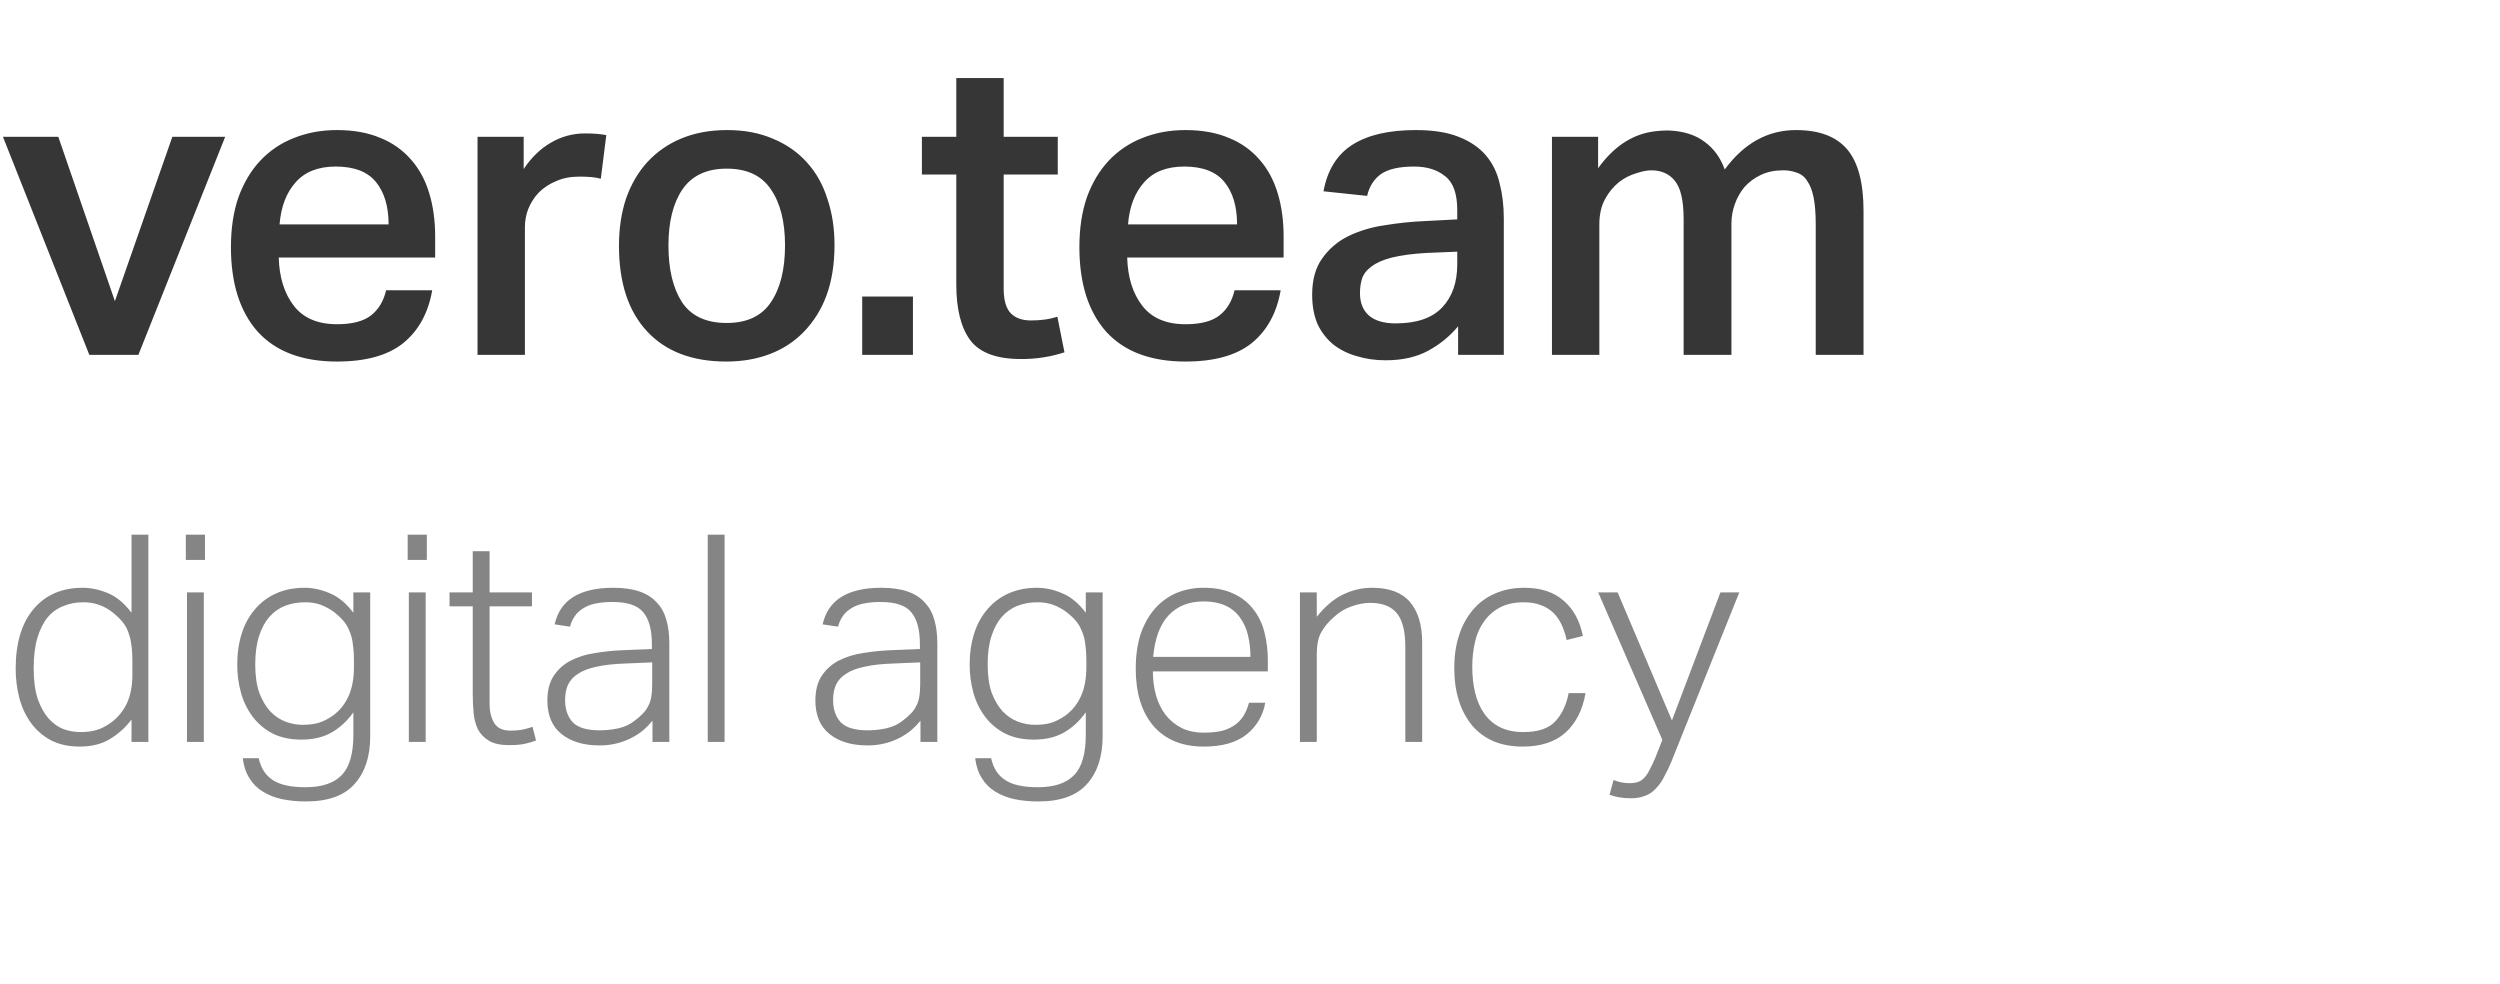
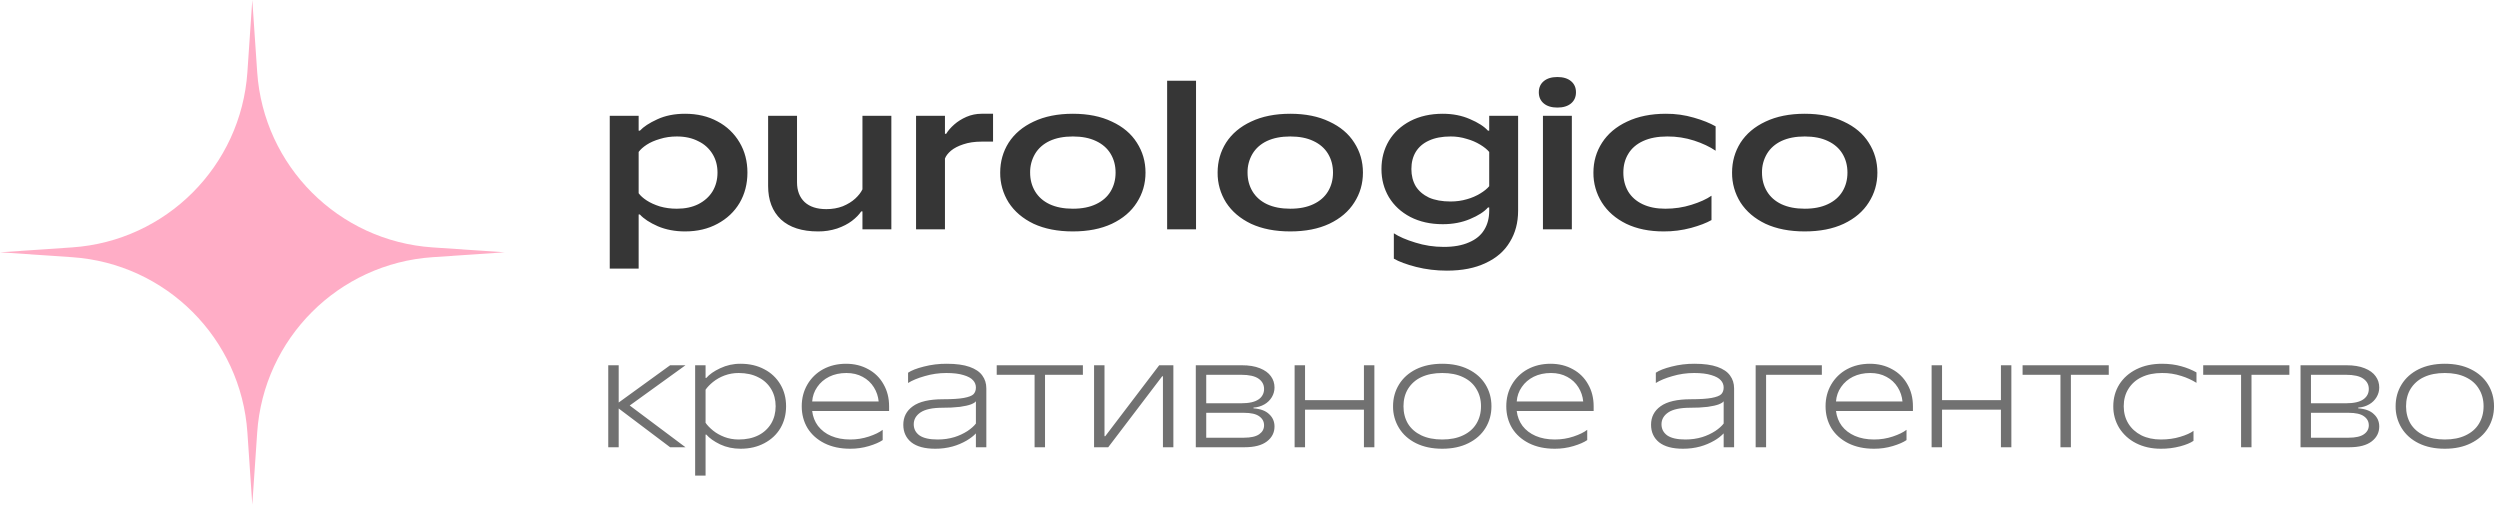
- <svg xmlns="http://www.w3.org/2000/svg" width="155" height="61" fill="none">
-   <path d="M3.614 8.48l3.51 10.192L10.686 8.48h3.276L8.58 22H5.538L.182 8.48h3.432zm23.183 9.516c-.242 1.404-.84 2.496-1.794 3.276-.953.763-2.322 1.144-4.108 1.144-2.149 0-3.787-.615-4.913-1.846-1.11-1.248-1.664-2.999-1.664-5.252 0-1.161.155-2.193.468-3.094.329-.901.78-1.655 1.351-2.262a5.668 5.668 0 0 1 2.08-1.404c.815-.33 1.708-.494 2.678-.494 1.04 0 1.942.165 2.704.494a4.875 4.875 0 0 1 1.898 1.352c.503.572.876 1.265 1.119 2.08.242.797.364 1.69.364 2.678v1.3h-9.698c.034 1.23.346 2.227.936 2.99.589.763 1.482 1.144 2.677 1.144.936 0 1.639-.182 2.107-.546.468-.364.78-.884.936-1.56h2.86zm-2.704-4.082c0-1.11-.26-1.985-.78-2.626-.52-.641-1.351-.962-2.495-.962-1.093 0-1.925.33-2.497.988-.572.641-.9 1.508-.988 2.6h6.76zm8.375-5.434v2.002c.467-.71 1.03-1.257 1.69-1.638a4.136 4.136 0 0 1 2.105-.572c.295 0 .538.009.729.026.208.017.407.043.598.078l-.339 2.704a3.346 3.346 0 0 0-.623-.104 9.174 9.174 0 0 0-.703-.026c-.554 0-1.04.095-1.456.286a3.26 3.26 0 0 0-1.066.702 3.276 3.276 0 0 0-.65 1.014 3.116 3.116 0 0 0-.208 1.118V22h-2.938V8.48h2.86zm12.59 11.544c1.248 0 2.158-.425 2.73-1.274.589-.867.884-2.045.884-3.536 0-1.473-.295-2.635-.884-3.484-.572-.85-1.482-1.274-2.73-1.274s-2.167.433-2.756 1.3c-.572.85-.858 2.002-.858 3.458 0 1.473.277 2.643.832 3.51.572.867 1.499 1.3 2.782 1.3zm-.026 2.392c-2.115 0-3.753-.624-4.914-1.872-1.162-1.248-1.742-3.016-1.742-5.304 0-1.075.147-2.054.442-2.938.312-.884.754-1.638 1.326-2.262a5.88 5.88 0 0 1 2.106-1.456c.832-.347 1.776-.52 2.834-.52 1.074 0 2.028.182 2.86.546.832.347 1.525.832 2.08 1.456.572.624.996 1.378 1.274 2.262.294.867.442 1.82.442 2.86 0 1.179-.165 2.219-.494 3.12a6.405 6.405 0 0 1-1.404 2.262 5.775 5.775 0 0 1-2.106 1.378c-.815.312-1.716.468-2.704.468zm11.57-4.03V22h-3.146v-3.614h3.146zm.556-7.566V8.48h2.132V4.84h2.938v3.64h3.354v2.34h-3.354v7.072c0 .693.138 1.196.416 1.508.294.312.72.468 1.274.468.294 0 .572-.017.832-.052.277-.035.546-.095.806-.182l.442 2.21a8.503 8.503 0 0 1-2.704.416c-1.49 0-2.53-.381-3.12-1.144-.59-.78-.884-1.941-.884-3.484V10.82h-2.132zm22.244 7.176c-.243 1.404-.84 2.496-1.794 3.276-.954.763-2.323 1.144-4.108 1.144-2.15 0-3.788-.615-4.914-1.846-1.11-1.248-1.664-2.999-1.664-5.252 0-1.161.156-2.193.468-3.094.33-.901.78-1.655 1.352-2.262a5.668 5.668 0 0 1 2.08-1.404c.814-.33 1.707-.494 2.678-.494 1.04 0 1.941.165 2.704.494a4.875 4.875 0 0 1 1.898 1.352c.502.572.875 1.265 1.118 2.08.242.797.364 1.69.364 2.678v1.3h-9.698c.034 1.23.346 2.227.936 2.99.59.763 1.482 1.144 2.678 1.144.936 0 1.638-.182 2.106-.546.468-.364.78-.884.936-1.56h2.86zm-2.704-4.082c0-1.11-.26-1.985-.78-2.626-.52-.641-1.352-.962-2.496-.962-1.092 0-1.924.33-2.496.988-.572.641-.902 1.508-.988 2.6h6.76zm11.754 1.768c-.884.052-1.603.147-2.158.286-.537.139-.953.32-1.248.546-.295.208-.494.46-.598.754-.087.277-.13.58-.13.91 0 .59.182 1.049.546 1.378.381.33.936.494 1.664.494 1.3 0 2.262-.33 2.886-.988.624-.659.936-1.551.936-2.678v-.78l-1.898.078zm1.95 4.55a6.294 6.294 0 0 1-1.846 1.508c-.728.399-1.612.598-2.652.598-.641 0-1.24-.087-1.794-.26a4.109 4.109 0 0 1-1.456-.728 3.65 3.65 0 0 1-.962-1.248c-.225-.52-.338-1.127-.338-1.82 0-.936.208-1.69.624-2.262a4.285 4.285 0 0 1 1.612-1.378 7.655 7.655 0 0 1 2.262-.676 20.313 20.313 0 0 1 2.496-.26l2.002-.104v-.572c0-1.023-.251-1.725-.754-2.106-.486-.399-1.127-.598-1.924-.598-.919 0-1.603.156-2.054.468-.433.312-.72.763-.858 1.352l-2.704-.286c.243-1.317.84-2.28 1.794-2.886.953-.607 2.262-.91 3.926-.91 1.075 0 1.959.139 2.652.416.71.277 1.274.659 1.69 1.144.416.485.702 1.066.858 1.742.173.659.26 1.387.26 2.184V22h-2.834v-1.768zm8.68-11.752v1.95c.935-1.3 2.045-2.054 3.327-2.262.33-.052.676-.078 1.04-.078.919.035 1.664.269 2.236.702.572.416.988.988 1.248 1.716 1.196-1.63 2.67-2.444 4.42-2.444 1.439 0 2.496.399 3.172 1.196.676.797 1.014 2.071 1.014 3.822V22h-2.964v-8.112c0-.659-.043-1.205-.13-1.638-.086-.433-.216-.771-.39-1.014a1.138 1.138 0 0 0-.624-.52 2.361 2.361 0 0 0-.884-.156c-.52 0-.979.095-1.378.286-.398.19-.736.442-1.014.754a3.39 3.39 0 0 0-.598 1.066c-.138.381-.208.78-.208 1.196V22h-2.964v-8.398c0-1.161-.182-1.959-.546-2.392-.346-.433-.832-.65-1.456-.65-.26 0-.572.06-.936.182a3.285 3.285 0 0 0-1.066.546 3.46 3.46 0 0 0-.858 1.04c-.242.433-.364.962-.364 1.586V22h-2.938V8.48h2.86z" fill="#363636" />
-   <path d="M8.154 44.614a4.704 4.704 0 0 1-1.368 1.224c-.504.3-1.122.45-1.854.45-.684 0-1.278-.132-1.782-.396a3.604 3.604 0 0 1-1.224-1.062 4.614 4.614 0 0 1-.72-1.53 7.13 7.13 0 0 1-.234-1.836c0-1.584.366-2.814 1.098-3.69.744-.888 1.764-1.332 3.06-1.332.504 0 1.02.108 1.548.324.528.216 1.02.624 1.476 1.224v-4.842h1.044V46H8.154v-1.386zm.054-3.618c0-.42-.024-.78-.072-1.08a3.444 3.444 0 0 0-.216-.81 2.004 2.004 0 0 0-.396-.63 3.916 3.916 0 0 0-.558-.522 3.064 3.064 0 0 0-.864-.468 2.9 2.9 0 0 0-.954-.144c-.444 0-.852.078-1.224.234a2.408 2.408 0 0 0-.972.702c-.264.324-.474.744-.63 1.26-.156.516-.234 1.146-.234 1.89 0 .756.084 1.392.252 1.908.18.504.408.912.684 1.224.276.3.582.516.918.648.348.12.696.18 1.044.18.372 0 .702-.042.99-.126.3-.084.606-.24.918-.468.42-.312.744-.708.972-1.188.228-.48.342-1.08.342-1.8v-.81zm3.385-4.266h1.044V46h-1.044v-9.27zm-.072-3.582h1.188v1.566h-1.188v-1.566zm4.52 13.86c.132.612.42 1.062.864 1.35.444.3 1.122.45 2.034.45 1.02 0 1.77-.252 2.25-.756.48-.492.72-1.326.72-2.502v-1.386c-.384.54-.84.96-1.368 1.26-.516.288-1.134.432-1.854.432-.684 0-1.278-.126-1.782-.378a3.635 3.635 0 0 1-1.242-1.044 4.453 4.453 0 0 1-.72-1.476 6.52 6.52 0 0 1-.234-1.746c0-.72.096-1.374.288-1.962a4.192 4.192 0 0 1 .828-1.494 3.65 3.65 0 0 1 1.314-.972c.516-.228 1.098-.342 1.746-.342.516 0 1.038.114 1.566.342.528.216 1.014.618 1.458 1.206v-1.26h1.044v8.928c0 1.248-.324 2.232-.972 2.952-.636.72-1.644 1.08-3.024 1.08-.528 0-1.02-.048-1.476-.144a3.726 3.726 0 0 1-1.188-.468 2.483 2.483 0 0 1-.828-.828c-.216-.336-.354-.75-.414-1.242h.99zm5.904-6.012c0-.42-.024-.78-.072-1.08a2.577 2.577 0 0 0-.216-.81 2.2 2.2 0 0 0-.378-.63 3.916 3.916 0 0 0-.558-.522 3.426 3.426 0 0 0-.864-.468 2.9 2.9 0 0 0-.954-.144c-.444 0-.852.072-1.224.216a2.48 2.48 0 0 0-.972.684c-.276.312-.492.714-.648 1.206-.156.48-.234 1.062-.234 1.746 0 .696.084 1.284.252 1.764.18.468.408.852.684 1.152.276.288.588.498.936.63.348.132.702.198 1.062.198.396 0 .732-.042 1.008-.126.276-.084.57-.234.882-.45.42-.312.738-.708.954-1.188.228-.492.342-1.104.342-1.836v-.342zm3.403-4.266h1.044V46h-1.044v-9.27zm-.072-3.582h1.188v1.566h-1.188v-1.566zm4.034 4.446h-1.44v-.864h1.44v-2.556h1.044v2.556h2.628v.864h-2.628v6.066c0 .456.096.846.288 1.17.192.312.528.468 1.008.468.312 0 .576-.024.792-.072.216-.048.408-.102.576-.162l.216.846c-.18.072-.402.138-.666.198-.252.06-.588.09-1.008.09-.528 0-.942-.09-1.242-.27-.3-.18-.528-.414-.684-.702a3.001 3.001 0 0 1-.27-1.026 12.93 12.93 0 0 1-.054-1.206v-5.4zm11.143 7.092a4.975 4.975 0 0 1-.558.576 4.136 4.136 0 0 1-1.656.828 4.303 4.303 0 0 1-1.08.126c-.971 0-1.752-.234-2.34-.702-.588-.468-.882-1.164-.882-2.088 0-.624.133-1.134.397-1.53a2.807 2.807 0 0 1 1.043-.936 4.842 4.842 0 0 1 1.494-.468 13.648 13.648 0 0 1 1.746-.18l1.8-.072v-.288c0-.912-.18-1.578-.54-1.998-.348-.42-.977-.63-1.89-.63a5.12 5.12 0 0 0-1.134.108c-.3.072-.552.18-.756.324a1.565 1.565 0 0 0-.486.486c-.12.18-.21.384-.27.612l-.953-.144c.336-1.512 1.547-2.268 3.636-2.268.648 0 1.194.078 1.637.234.444.156.798.384 1.063.684.276.288.474.648.594 1.08.12.42.18.906.18 1.458V46h-1.044v-1.314zm-.018-3.618l-1.71.072c-.696.024-1.278.09-1.745.198-.468.096-.846.24-1.134.432-.288.18-.498.408-.63.684-.12.264-.18.582-.18.954 0 .564.155 1.02.468 1.368.324.336.882.504 1.674.504a5.46 5.46 0 0 0 1.17-.126c.395-.096.72-.246.971-.45a3.51 3.51 0 0 0 .523-.45 1.8 1.8 0 0 0 .342-.468c.096-.18.162-.378.198-.594.035-.216.053-.468.053-.756v-1.368zm3.445-7.92h1.044V46H43.88V33.148zm13.19 11.538a4.975 4.975 0 0 1-.558.576 4.136 4.136 0 0 1-1.656.828 4.303 4.303 0 0 1-1.08.126c-.972 0-1.752-.234-2.34-.702-.588-.468-.882-1.164-.882-2.088 0-.624.132-1.134.396-1.53a2.807 2.807 0 0 1 1.044-.936 4.842 4.842 0 0 1 1.494-.468 13.648 13.648 0 0 1 1.746-.18l1.8-.072v-.288c0-.912-.18-1.578-.54-1.998-.348-.42-.978-.63-1.89-.63a5.12 5.12 0 0 0-1.134.108c-.3.072-.552.18-.756.324a1.565 1.565 0 0 0-.486.486c-.12.18-.21.384-.27.612l-.954-.144c.336-1.512 1.548-2.268 3.636-2.268.648 0 1.194.078 1.638.234.444.156.798.384 1.062.684.276.288.474.648.594 1.08.12.42.18.906.18 1.458V46H57.07v-1.314zm-.018-3.618l-1.71.072c-.696.024-1.278.09-1.746.198-.468.096-.846.24-1.134.432-.288.18-.498.408-.63.684-.12.264-.18.582-.18.954 0 .564.156 1.02.468 1.368.324.336.882.504 1.674.504a5.46 5.46 0 0 0 1.17-.126c.396-.096.72-.246.972-.45.216-.156.39-.306.522-.45a1.8 1.8 0 0 0 .342-.468c.096-.18.162-.378.198-.594.036-.216.054-.468.054-.756v-1.368zm4.399 5.94c.132.612.42 1.062.864 1.35.444.3 1.122.45 2.034.45 1.02 0 1.77-.252 2.25-.756.48-.492.72-1.326.72-2.502v-1.386c-.384.54-.84.96-1.368 1.26-.516.288-1.134.432-1.854.432-.684 0-1.278-.126-1.782-.378a3.635 3.635 0 0 1-1.242-1.044 4.453 4.453 0 0 1-.72-1.476 6.52 6.52 0 0 1-.234-1.746c0-.72.096-1.374.288-1.962a4.192 4.192 0 0 1 .828-1.494 3.65 3.65 0 0 1 1.314-.972c.516-.228 1.098-.342 1.746-.342.516 0 1.038.114 1.566.342.528.216 1.014.618 1.458 1.206v-1.26h1.044v8.928c0 1.248-.324 2.232-.972 2.952-.636.72-1.644 1.08-3.024 1.08-.528 0-1.02-.048-1.476-.144a3.726 3.726 0 0 1-1.188-.468 2.483 2.483 0 0 1-.828-.828c-.216-.336-.354-.75-.414-1.242h.99zm5.904-6.012c0-.42-.024-.78-.072-1.08a2.577 2.577 0 0 0-.216-.81 2.2 2.2 0 0 0-.378-.63 3.916 3.916 0 0 0-.558-.522 3.426 3.426 0 0 0-.864-.468 2.9 2.9 0 0 0-.954-.144c-.444 0-.852.072-1.224.216a2.48 2.48 0 0 0-.972.684c-.276.312-.492.714-.648 1.206-.156.48-.234 1.062-.234 1.746 0 .696.084 1.284.252 1.764.18.468.408.852.684 1.152.276.288.588.498.936.63.348.132.702.198 1.062.198.396 0 .732-.042 1.008-.126.276-.084.57-.234.882-.45.42-.312.738-.708.954-1.188.228-.492.342-1.104.342-1.836v-.342zm11.09 2.574a3.156 3.156 0 0 1-1.153 1.962c-.624.504-1.512.756-2.664.756-1.332 0-2.37-.426-3.114-1.278-.732-.864-1.098-2.046-1.098-3.546 0-.816.102-1.536.306-2.16.216-.624.51-1.146.882-1.566a3.741 3.741 0 0 1 1.332-.972 4.338 4.338 0 0 1 1.692-.324c.72 0 1.332.12 1.836.36.504.228.912.546 1.224.954.324.396.558.87.702 1.422a7.04 7.04 0 0 1 .216 1.782v.666h-7.128c0 .528.066 1.026.198 1.494.132.456.33.858.594 1.206.264.336.594.606.99.81.396.192.852.288 1.368.288.468 0 .864-.042 1.188-.126a2.43 2.43 0 0 0 .81-.396c.216-.168.384-.36.504-.576.132-.228.234-.48.306-.756h1.008zm-.919-2.844a5.56 5.56 0 0 0-.162-1.386 2.995 2.995 0 0 0-.504-1.08 2.225 2.225 0 0 0-.9-.72c-.372-.168-.816-.252-1.332-.252-.9 0-1.62.282-2.16.846-.54.564-.864 1.428-.972 2.592h6.03zm3.07-3.996h1.044v1.512c.504-.636 1.038-1.092 1.602-1.368a4.05 4.05 0 0 1 1.836-.432c1.056 0 1.836.294 2.34.882.504.588.756 1.422.756 2.502V46H87.13v-5.886c0-.972-.174-1.668-.522-2.088-.348-.432-.9-.648-1.656-.648-.36 0-.744.072-1.152.216a2.953 2.953 0 0 0-1.08.648c-.36.312-.63.636-.81.972-.18.324-.27.774-.27 1.35V46h-1.044v-9.27zm17.706 6.246c-.18 1.044-.595 1.86-1.243 2.448-.647.576-1.53.864-2.645.864-.672 0-1.273-.108-1.8-.324a3.614 3.614 0 0 1-1.333-.972 4.557 4.557 0 0 1-.828-1.548c-.192-.6-.288-1.278-.288-2.034 0-.756.102-1.44.306-2.052a4.595 4.595 0 0 1 .864-1.566 3.687 3.687 0 0 1 1.35-.99c.54-.24 1.147-.36 1.819-.36 1.02 0 1.83.264 2.43.792.612.516 1.014 1.248 1.206 2.196l-1.008.252a4.505 4.505 0 0 0-.306-.936 2.51 2.51 0 0 0-.504-.738 2.187 2.187 0 0 0-.775-.486c-.3-.12-.66-.18-1.08-.18-.564 0-1.043.102-1.44.306a2.805 2.805 0 0 0-.99.846 3.384 3.384 0 0 0-.576 1.26 6.752 6.752 0 0 0-.18 1.602c0 .576.06 1.11.18 1.602s.306.918.558 1.278c.252.36.576.642.972.846.409.204.894.306 1.459.306.9 0 1.553-.216 1.962-.648.42-.444.701-1.032.845-1.764h1.044zm1.74 5.382c.144.06.294.108.45.144.168.036.342.054.522.054.216 0 .396-.024.54-.072a.937.937 0 0 0 .396-.27c.12-.12.228-.282.324-.486.108-.192.228-.444.36-.756l.432-1.098-3.978-9.144h1.206l3.366 7.938 3.006-7.938h1.17l-4.212 10.494a8.55 8.55 0 0 1-.45.936 2.74 2.74 0 0 1-.504.72c-.18.204-.396.354-.648.45a2.275 2.275 0 0 1-.9.162c-.276 0-.51-.018-.702-.054a3.245 3.245 0 0 1-.63-.162l.252-.918z" fill="#353535" fill-opacity=".6" />
+ <svg xmlns="http://www.w3.org/2000/svg" width="218" height="44" fill="none">
+   <path d="M53.17 23.42V10.1h2.52v1.296h.108c.324-.348.828-.678 1.512-.99.696-.324 1.506-.486 2.43-.486 1.068 0 2.01.222 2.826.666a4.815 4.815 0 011.926 1.836c.456.768.684 1.644.684 2.628 0 .984-.228 1.866-.684 2.646-.456.768-1.098 1.374-1.926 1.818-.816.444-1.758.666-2.826.666-.876 0-1.668-.15-2.376-.45-.708-.312-1.23-.654-1.566-1.026h-.108v4.716h-2.52zm5.85-5.22c.72 0 1.344-.132 1.872-.396.54-.276.954-.648 1.242-1.116.288-.48.432-1.026.432-1.638 0-.612-.144-1.152-.432-1.62a2.885 2.885 0 00-1.242-1.116c-.528-.276-1.152-.414-1.872-.414-.528 0-1.02.072-1.476.216-.456.132-.84.3-1.152.504-.312.204-.546.414-.702.63v3.6c.156.216.39.426.702.63.312.204.696.378 1.152.522.456.132.948.198 1.476.198zm12.316 1.98c-1.404 0-2.484-.348-3.24-1.044-.744-.708-1.116-1.68-1.116-2.916V10.1h2.52v5.796c0 .732.222 1.308.666 1.728.444.408 1.074.612 1.89.612.528 0 1.008-.084 1.44-.252.432-.18.792-.402 1.08-.666.288-.264.498-.534.63-.81V10.1h2.52V20h-2.52v-1.566h-.108c-.18.276-.45.552-.81.828-.348.264-.78.486-1.296.666a5.21 5.21 0 01-1.656.252zM79.88 20v-9.9h2.52v1.566h.108c.168-.276.402-.546.702-.81.3-.264.654-.486 1.062-.666.42-.18.858-.27 1.314-.27h1.008v2.43h-1.008c-.6 0-1.128.078-1.584.234-.444.144-.804.33-1.08.558-.264.228-.438.456-.522.684V20h-2.52zm13.673.18c-1.32 0-2.46-.222-3.42-.666-.948-.456-1.674-1.074-2.178-1.854a4.791 4.791 0 01-.738-2.61c0-.96.246-1.83.738-2.61.504-.78 1.23-1.392 2.178-1.836.96-.456 2.1-.684 3.42-.684 1.32 0 2.454.228 3.402.684.96.444 1.686 1.056 2.178 1.836.504.78.756 1.65.756 2.61s-.252 1.83-.756 2.61c-.492.78-1.218 1.398-2.178 1.854-.948.444-2.082.666-3.402.666zm0-1.98c.792 0 1.464-.132 2.016-.396.564-.264.99-.636 1.278-1.116.288-.48.432-1.026.432-1.638 0-.612-.144-1.158-.432-1.638-.288-.48-.714-.852-1.278-1.116-.552-.264-1.224-.396-2.016-.396s-1.47.132-2.034.396c-.552.264-.972.636-1.26 1.116a3.121 3.121 0 00-.432 1.638c0 .612.144 1.158.432 1.638.288.48.708.852 1.26 1.116.564.264 1.242.396 2.034.396zm8.221 1.8V7.04h2.52V20h-2.52zm10.738.18c-1.32 0-2.46-.222-3.42-.666-.948-.456-1.674-1.074-2.178-1.854a4.791 4.791 0 01-.738-2.61c0-.96.246-1.83.738-2.61.504-.78 1.23-1.392 2.178-1.836.96-.456 2.1-.684 3.42-.684 1.32 0 2.454.228 3.402.684.96.444 1.686 1.056 2.178 1.836.504.78.756 1.65.756 2.61s-.252 1.83-.756 2.61c-.492.78-1.218 1.398-2.178 1.854-.948.444-2.082.666-3.402.666zm0-1.98c.792 0 1.464-.132 2.016-.396.564-.264.99-.636 1.278-1.116.288-.48.432-1.026.432-1.638 0-.612-.144-1.158-.432-1.638-.288-.48-.714-.852-1.278-1.116-.552-.264-1.224-.396-2.016-.396s-1.47.132-2.034.396c-.552.264-.972.636-1.26 1.116a3.121 3.121 0 00-.432 1.638c0 .612.144 1.158.432 1.638.288.48.708.852 1.26 1.116.564.264 1.242.396 2.034.396zm13.657 5.4c-.936 0-1.83-.108-2.682-.324-.84-.216-1.488-.456-1.944-.72v-2.214c.456.3 1.08.57 1.872.81.792.252 1.62.378 2.484.378.876 0 1.608-.132 2.196-.396.6-.252 1.044-.618 1.332-1.098.288-.468.432-1.02.432-1.656v-.288h-.108c-.324.372-.846.708-1.566 1.008-.708.3-1.5.45-2.376.45-1.068 0-2.01-.21-2.826-.63-.804-.42-1.428-.996-1.872-1.728-.432-.732-.648-1.548-.648-2.448 0-.912.216-1.734.648-2.466.444-.732 1.068-1.308 1.872-1.728.816-.42 1.758-.63 2.826-.63.876 0 1.668.156 2.376.468.708.3 1.23.636 1.566 1.008h.108V10.1h2.52v8.28c0 1.032-.24 1.938-.72 2.718-.468.792-1.17 1.404-2.106 1.836-.924.444-2.052.666-3.384.666zm.324-6.03c.504 0 .978-.066 1.422-.198a4.58 4.58 0 001.17-.504c.336-.204.594-.414.774-.63V13.25c-.18-.216-.438-.426-.774-.63a4.58 4.58 0 00-1.17-.504 4.582 4.582 0 00-1.422-.216c-.744 0-1.374.12-1.89.36-.504.228-.888.558-1.152.99-.252.42-.378.918-.378 1.494 0 .564.126 1.062.378 1.494.264.42.648.75 1.152.99.516.228 1.146.342 1.89.342zm8.052 2.43v-9.9h2.52V20h-2.52zm1.26-10.62c-.504 0-.9-.12-1.188-.36-.288-.24-.432-.564-.432-.972 0-.408.144-.732.432-.972.288-.24.684-.36 1.188-.36.504 0 .9.12 1.188.36.288.24.432.564.432.972 0 .408-.144.732-.432.972-.288.24-.684.36-1.188.36zm9.261 10.8c-1.248 0-2.334-.222-3.258-.666-.924-.456-1.632-1.074-2.124-1.854a4.791 4.791 0 01-.738-2.61c0-.96.252-1.83.756-2.61.504-.78 1.23-1.392 2.178-1.836.96-.456 2.088-.684 3.384-.684a8.44 8.44 0 012.448.342c.756.216 1.386.468 1.89.756v2.124c-.516-.348-1.14-.642-1.872-.882a7.465 7.465 0 00-2.34-.36c-.828 0-1.53.132-2.106.396-.576.264-1.008.636-1.296 1.116-.288.468-.432 1.014-.432 1.638 0 .612.138 1.158.414 1.638.288.48.708.852 1.26 1.116.552.264 1.212.396 1.98.396.804 0 1.566-.114 2.286-.342.732-.228 1.314-.492 1.746-.792v2.124c-.444.252-1.038.48-1.782.684a9.022 9.022 0 01-2.394.306zm12.306 0c-1.32 0-2.46-.222-3.42-.666-.948-.456-1.674-1.074-2.178-1.854a4.791 4.791 0 01-.738-2.61c0-.96.246-1.83.738-2.61.504-.78 1.23-1.392 2.178-1.836.96-.456 2.1-.684 3.42-.684 1.32 0 2.454.228 3.402.684.96.444 1.686 1.056 2.178 1.836.504.78.756 1.65.756 2.61s-.252 1.83-.756 2.61c-.492.78-1.218 1.398-2.178 1.854-.948.444-2.082.666-3.402.666zm0-1.98c.792 0 1.464-.132 2.016-.396.564-.264.99-.636 1.278-1.116.288-.48.432-1.026.432-1.638 0-.612-.144-1.158-.432-1.638-.288-.48-.714-.852-1.278-1.116-.552-.264-1.224-.396-2.016-.396s-1.47.132-2.034.396c-.552.264-.972.636-1.26 1.116a3.121 3.121 0 00-.432 1.638c0 .612.144 1.158.432 1.638.288.48.708.852 1.26 1.116.564.264 1.242.396 2.034.396z" fill="#363636" />
+   <path d="M53.04 39v-7.15h.91v3.25l4.485-3.25h1.339l-4.862 3.51L59.774 39h-1.339l-4.485-3.38V39h-.91zm7.576 2.47v-9.62h.91v1.105h.065c.269-.312.672-.594 1.21-.845a4.035 4.035 0 011.78-.39c.78 0 1.47.16 2.067.481a3.45 3.45 0 011.404 1.326c.33.555.494 1.187.494 1.898 0 .71-.165 1.348-.494 1.911-.33.555-.797.992-1.404 1.313-.598.32-1.287.481-2.067.481-.65 0-1.244-.126-1.78-.377-.538-.26-.941-.546-1.21-.858h-.065v3.575h-.91zm3.796-3.146c.659 0 1.23-.121 1.716-.364a2.734 2.734 0 001.118-1.027c.26-.442.39-.945.39-1.508 0-.563-.13-1.062-.39-1.495a2.623 2.623 0 00-1.118-1.027c-.485-.251-1.057-.377-1.716-.377a3.51 3.51 0 00-1.248.221 3.64 3.64 0 00-.988.559c-.277.225-.494.45-.65.676v2.886c.156.225.373.45.65.676.277.225.607.412.988.559.39.147.806.221 1.248.221zm9.724.806c-.858 0-1.608-.16-2.249-.481-.633-.32-1.122-.758-1.469-1.313-.338-.563-.507-1.2-.507-1.911 0-.702.165-1.335.494-1.898a3.523 3.523 0 011.365-1.326c.59-.32 1.257-.481 2.002-.481.728 0 1.378.16 1.95.481a3.28 3.28 0 011.326 1.313c.32.555.481 1.192.481 1.911v.416h-6.708c.06.494.23.927.507 1.3a2.84 2.84 0 001.144.871c.485.208 1.04.312 1.664.312a5.07 5.07 0 001.638-.26c.52-.173.919-.368 1.196-.585v.897c-.277.19-.676.364-1.196.52a5.586 5.586 0 01-1.638.234zm2.483-4.121a2.793 2.793 0 00-.416-1.235 2.533 2.533 0 00-.975-.91c-.407-.225-.88-.338-1.417-.338-.563 0-1.066.108-1.508.325-.433.217-.78.516-1.04.897-.26.373-.407.793-.442 1.261h5.798zm4.931 4.121c-.91 0-1.603-.186-2.08-.559-.468-.381-.702-.893-.702-1.534 0-.676.277-1.213.832-1.612.563-.407 1.443-.611 2.639-.611.797 0 1.404-.039 1.82-.117.416-.078.693-.186.832-.325.138-.147.208-.342.208-.585a.904.904 0 00-.247-.624c-.165-.19-.442-.342-.832-.455-.382-.121-.88-.182-1.495-.182-.65 0-1.283.091-1.898.273-.607.173-1.088.373-1.443.598V32.5c.294-.2.75-.377 1.365-.533a7.777 7.777 0 012.015-.247c.815 0 1.478.091 1.989.273.511.182.88.433 1.105.754.234.32.35.693.35 1.118V39h-.91v-1.209c-.19.208-.459.416-.805.624a5.243 5.243 0 01-1.235.52 5.61 5.61 0 01-1.508.195zm.208-.806c.529 0 1.018-.07 1.469-.208a4.68 4.68 0 001.144-.533c.32-.217.563-.433.728-.65v-1.95c-.044.087-.182.178-.416.273-.226.087-.55.16-.975.221a12.41 12.41 0 01-1.508.078c-.876 0-1.517.134-1.924.403-.399.269-.598.615-.598 1.04 0 .407.169.732.507.975.346.234.87.351 1.573.351zm8.458.676v-6.318h-3.302v-.832h7.514v.832h-3.302V39h-.91zm5.186 0v-7.15h.91v6.188h.065l4.706-6.188h1.235V39h-.91v-6.188h-.065L96.637 39h-1.235zm8.871 0v-7.15h4.004c.632 0 1.161.087 1.586.26.433.173.754.407.962.702.208.286.312.611.312.975 0 .303-.078.585-.234.845a1.77 1.77 0 01-.637.624 2.16 2.16 0 01-.962.286v.065c.606.043 1.061.212 1.365.507.312.286.468.646.468 1.079 0 .529-.221.962-.663 1.3-.442.338-1.092.507-1.95.507h-4.251zm4.199-.832c.598 0 1.04-.1 1.326-.299.286-.2.429-.46.429-.78 0-.33-.143-.594-.429-.793-.278-.2-.72-.299-1.326-.299h-3.445v-.832h3.211c.684 0 1.187-.113 1.508-.338a1.06 1.06 0 00.481-.91c0-.373-.161-.672-.481-.897-.321-.225-.824-.338-1.508-.338h-3.055v5.486h3.289zm10.463.832v-7.15h.91V39h-.91zm-6.045 0v-7.15h.91V39h-.91zm.754-3.276v-.832h5.447v.832h-5.447zm12.12 3.406c-.876 0-1.638-.16-2.288-.481-.642-.32-1.136-.763-1.482-1.326a3.545 3.545 0 01-.52-1.898c0-.702.173-1.335.52-1.898.346-.563.84-1.005 1.482-1.326.65-.32 1.412-.481 2.288-.481.875 0 1.634.16 2.275.481.65.32 1.148.763 1.495 1.326.346.563.52 1.196.52 1.898s-.174 1.335-.52 1.898c-.347.563-.845 1.005-1.495 1.326-.641.32-1.4.481-2.275.481zm0-.806c.71 0 1.317-.121 1.82-.364.511-.243.897-.58 1.157-1.014.268-.442.403-.949.403-1.521s-.135-1.075-.403-1.508c-.26-.442-.646-.784-1.157-1.027-.503-.243-1.11-.364-1.82-.364-.711 0-1.322.121-1.833.364a2.671 2.671 0 00-1.157 1.027c-.26.433-.39.936-.39 1.508s.13 1.079.39 1.521c.268.433.654.771 1.157 1.014.511.243 1.122.364 1.833.364zm9.809.806c-.858 0-1.608-.16-2.249-.481-.633-.32-1.123-.758-1.469-1.313-.338-.563-.507-1.2-.507-1.911 0-.702.164-1.335.494-1.898a3.518 3.518 0 011.365-1.326c.589-.32 1.256-.481 2.002-.481.728 0 1.378.16 1.95.481a3.28 3.28 0 011.326 1.313c.32.555.481 1.192.481 1.911v.416h-6.708c.06.494.229.927.507 1.3.286.373.667.663 1.144.871.485.208 1.04.312 1.664.312.58 0 1.126-.087 1.638-.26.52-.173.918-.368 1.196-.585v.897c-.278.19-.676.364-1.196.52a5.591 5.591 0 01-1.638.234zm2.483-4.121a2.8 2.8 0 00-.416-1.235 2.533 2.533 0 00-.975-.91c-.408-.225-.88-.338-1.417-.338-.564 0-1.066.108-1.508.325-.434.217-.78.516-1.04.897-.26.373-.408.793-.442 1.261h5.798zm8.698 4.121c-.91 0-1.603-.186-2.08-.559-.468-.381-.702-.893-.702-1.534 0-.676.277-1.213.832-1.612.563-.407 1.443-.611 2.639-.611.797 0 1.404-.039 1.82-.117.416-.078.693-.186.832-.325.139-.147.208-.342.208-.585a.902.902 0 00-.247-.624c-.165-.19-.442-.342-.832-.455-.381-.121-.88-.182-1.495-.182-.65 0-1.283.091-1.898.273-.607.173-1.088.373-1.443.598V32.5c.295-.2.75-.377 1.365-.533a7.776 7.776 0 012.015-.247c.815 0 1.478.091 1.989.273.511.182.88.433 1.105.754.234.32.351.693.351 1.118V39h-.91v-1.209a3.615 3.615 0 01-.806.624 5.243 5.243 0 01-1.235.52c-.468.13-.971.195-1.508.195zm.208-.806c.529 0 1.018-.07 1.469-.208a4.674 4.674 0 001.144-.533c.321-.217.563-.433.728-.65v-1.95c-.043.087-.182.178-.416.273-.225.087-.55.16-.975.221a12.41 12.41 0 01-1.508.078c-.875 0-1.517.134-1.924.403-.399.269-.598.615-.598 1.04 0 .407.169.732.507.975.347.234.871.351 1.573.351zm6.131.676v-7.15h5.772v.832h-4.862V39h-.91zm10.321.13c-.858 0-1.608-.16-2.249-.481-.633-.32-1.122-.758-1.469-1.313-.338-.563-.507-1.2-.507-1.911 0-.702.165-1.335.494-1.898a3.518 3.518 0 011.365-1.326c.589-.32 1.257-.481 2.002-.481.728 0 1.378.16 1.95.481a3.28 3.28 0 011.326 1.313c.321.555.481 1.192.481 1.911v.416h-6.708c.061.494.23.927.507 1.3.286.373.667.663 1.144.871.485.208 1.04.312 1.664.312.581 0 1.127-.087 1.638-.26.52-.173.919-.368 1.196-.585v.897c-.277.19-.676.364-1.196.52a5.582 5.582 0 01-1.638.234zm2.483-4.121a2.788 2.788 0 00-.416-1.235 2.533 2.533 0 00-.975-.91c-.407-.225-.88-.338-1.417-.338-.563 0-1.066.108-1.508.325a2.69 2.69 0 00-1.04.897c-.26.373-.407.793-.442 1.261h5.798zM174.481 39v-7.15h.91V39h-.91zm-6.045 0v-7.15h.91V39h-.91zm.754-3.276v-.832h5.447v.832h-5.447zM179.672 39v-6.318h-3.302v-.832h7.514v.832h-3.302V39h-.91zm8.754.13c-.806 0-1.526-.16-2.158-.481a3.69 3.69 0 01-1.469-1.326 3.545 3.545 0 01-.52-1.898c0-.702.173-1.335.52-1.898.355-.563.853-1.005 1.495-1.326.641-.32 1.386-.481 2.236-.481.615 0 1.178.074 1.69.221a6 6 0 011.313.533v.91a5.603 5.603 0 00-1.313-.598 5.242 5.242 0 00-1.69-.26c-.685 0-1.279.121-1.781.364a2.671 2.671 0 00-1.157 1.027c-.269.433-.403.936-.403 1.508 0 .563.134 1.066.403 1.508.268.433.645.776 1.131 1.027.494.243 1.061.364 1.703.364.615 0 1.178-.078 1.69-.234.52-.156.905-.33 1.157-.52v.871c-.26.182-.65.342-1.17.481a6.4 6.4 0 01-1.677.208zm6.995-.13v-6.318h-3.302v-.832h7.514v.832h-3.302V39h-.91zm5.185 0v-7.15h4.004c.633 0 1.162.087 1.586.26.434.173.754.407.962.702.208.286.312.611.312.975 0 .303-.078.585-.234.845a1.75 1.75 0 01-.637.624c-.277.165-.598.26-.962.286v.065c.607.043 1.062.212 1.365.507.312.286.468.646.468 1.079 0 .529-.221.962-.663 1.3-.442.338-1.092.507-1.95.507h-4.251zm4.199-.832c.598 0 1.04-.1 1.326-.299.286-.2.429-.46.429-.78 0-.33-.143-.594-.429-.793-.277-.2-.719-.299-1.326-.299h-3.445v-.832h3.211c.685 0 1.188-.113 1.508-.338.321-.225.481-.529.481-.91 0-.373-.16-.672-.481-.897-.32-.225-.823-.338-1.508-.338h-3.055v5.486h3.289zm8.383.962c-.875 0-1.638-.16-2.288-.481-.641-.32-1.135-.763-1.482-1.326a3.554 3.554 0 01-.52-1.898c0-.702.174-1.335.52-1.898.347-.563.841-1.005 1.482-1.326.65-.32 1.413-.481 2.288-.481.876 0 1.634.16 2.275.481.65.32 1.149.763 1.495 1.326.347.563.52 1.196.52 1.898s-.173 1.335-.52 1.898c-.346.563-.845 1.005-1.495 1.326-.641.32-1.399.481-2.275.481zm0-.806c.711 0 1.318-.121 1.82-.364.512-.243.897-.58 1.157-1.014.269-.442.403-.949.403-1.521s-.134-1.075-.403-1.508c-.26-.442-.645-.784-1.157-1.027-.502-.243-1.109-.364-1.82-.364-.71 0-1.321.121-1.833.364a2.683 2.683 0 00-1.157 1.027c-.26.433-.39.936-.39 1.508s.13 1.079.39 1.521c.269.433.655.771 1.157 1.014.512.243 1.123.364 1.833.364z" fill="#363636" fill-opacity=".7" />
+   <path d="M22 0l.427 6.284a16.442 16.442 0 0015.29 15.289L44 22l-6.284.427a16.442 16.442 0 00-15.289 15.29L22 44l-.427-6.284a16.442 16.442 0 00-15.29-15.289L0 22l6.284-.427a16.442 16.442 0 0015.289-15.29L22 0z" fill="#FFADC6" />
</svg>
